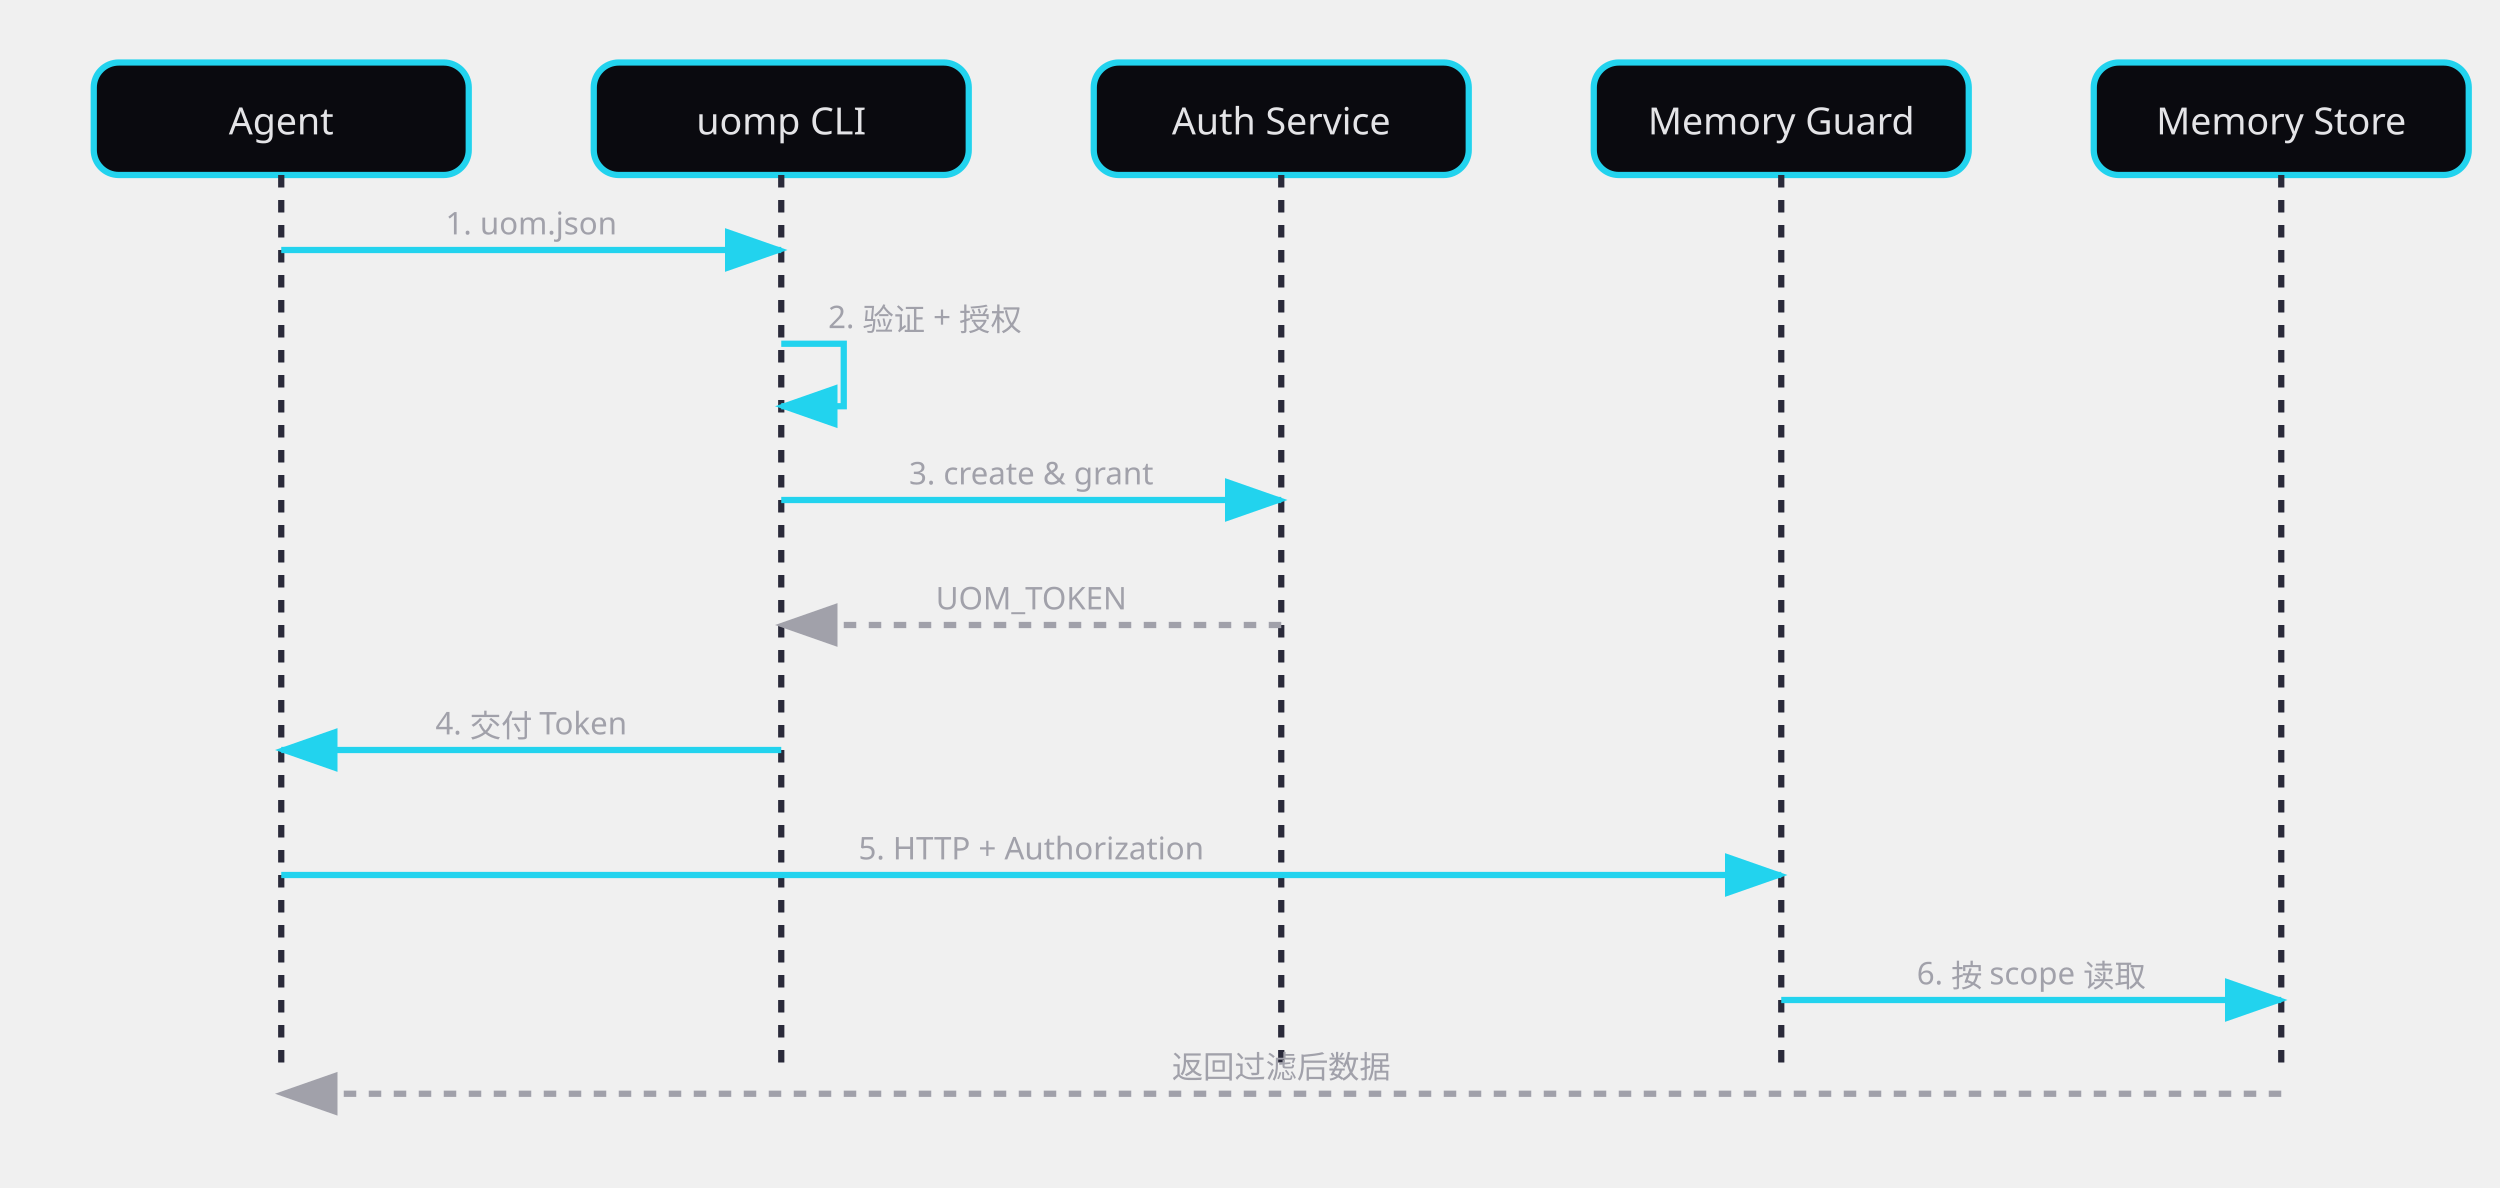
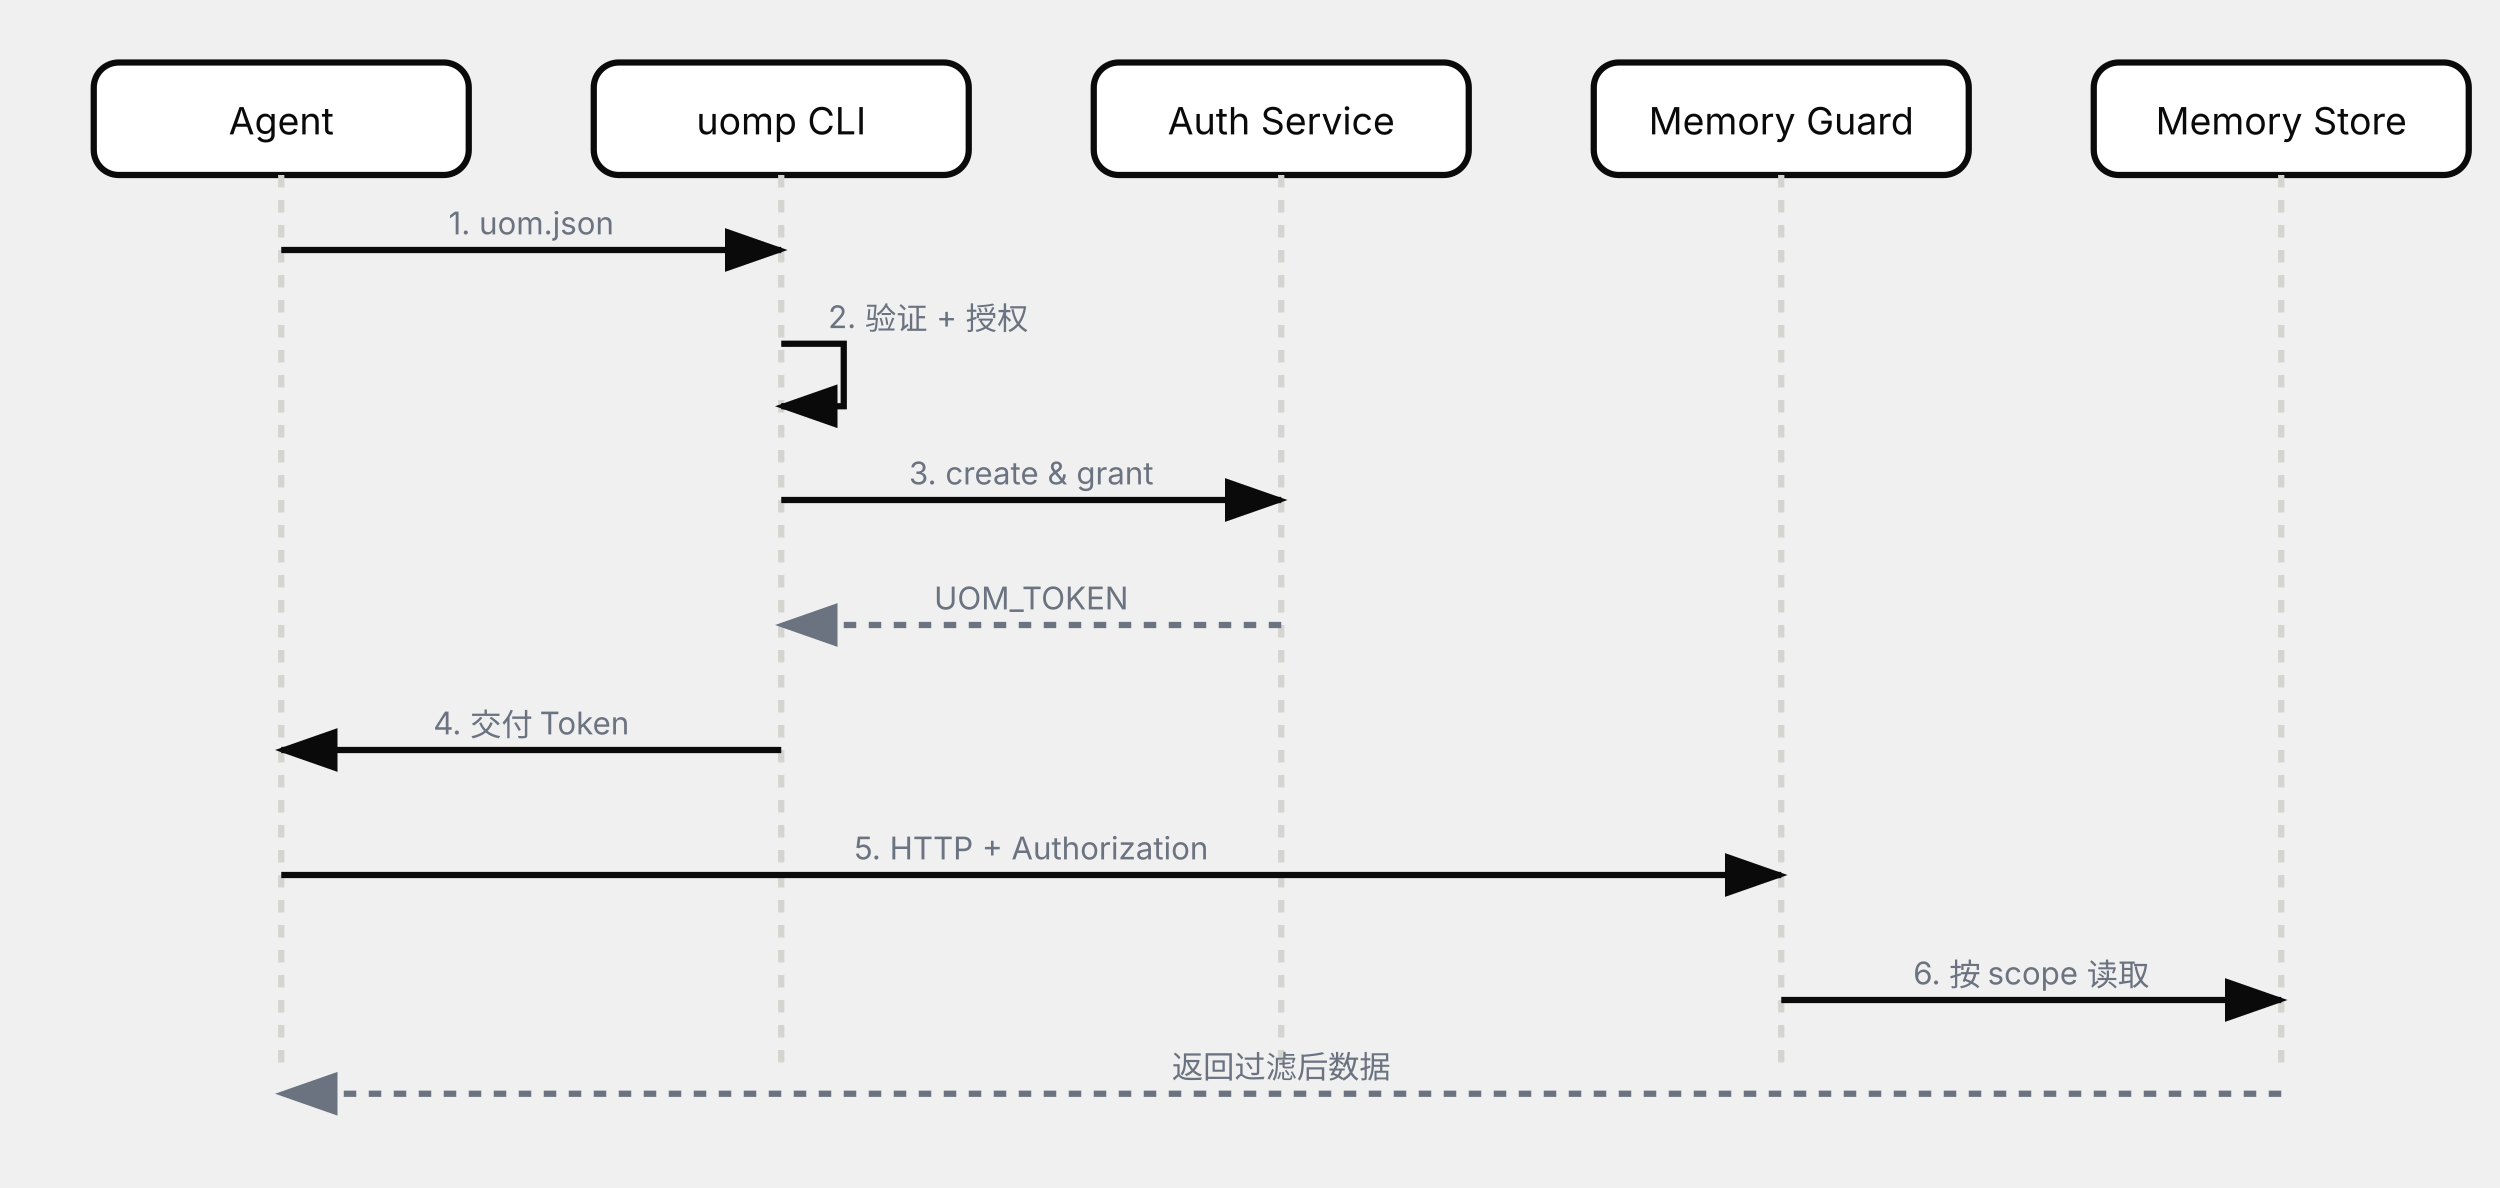
<svg xmlns="http://www.w3.org/2000/svg" viewBox="0 0 800 380" role="img" aria-label="UOMP 标准架构序列图">
  <defs>
    <marker id="seq-arrow-zh" markerWidth="10" markerHeight="7" refX="9" refY="3.5" orient="auto">
-       <polygon points="0 0,10 3.5,0 7" fill="#22d3ee" />
+       <polygon points="0 0,10 3.5,0 7" fill="#0A0A0A" />
    </marker>
    <marker id="seq-return-zh" markerWidth="10" markerHeight="7" refX="9" refY="3.5" orient="auto">
-       <polygon points="0 0,10 3.5,0 7" fill="#a1a1aa" />
+       <polygon points="0 0,10 3.5,0 7" fill="#6B7280" />
    </marker>
  </defs>
-   <rect x="30" y="20" width="120" height="36" rx="8" fill="#0a0a0f" stroke="#22d3ee" stroke-width="2" />
-   <text x="90" y="43" text-anchor="middle" fill="#e4e4e7" font-size="12" font-family="system-ui, sans-serif">Agent</text>
-   <line x1="90" y1="56" x2="90" y2="340" stroke="#2a2a3a" stroke-width="2" stroke-dasharray="4 4" />
-   <rect x="190" y="20" width="120" height="36" rx="8" fill="#0a0a0f" stroke="#22d3ee" stroke-width="2" />
-   <text x="250" y="43" text-anchor="middle" fill="#e4e4e7" font-size="12" font-family="system-ui, sans-serif">uomp CLI</text>
-   <line x1="250" y1="56" x2="250" y2="340" stroke="#2a2a3a" stroke-width="2" stroke-dasharray="4 4" />
-   <rect x="350" y="20" width="120" height="36" rx="8" fill="#0a0a0f" stroke="#22d3ee" stroke-width="2" />
-   <text x="410" y="43" text-anchor="middle" fill="#e4e4e7" font-size="12" font-family="system-ui, sans-serif">Auth Service</text>
-   <line x1="410" y1="56" x2="410" y2="340" stroke="#2a2a3a" stroke-width="2" stroke-dasharray="4 4" />
-   <rect x="510" y="20" width="120" height="36" rx="8" fill="#0a0a0f" stroke="#22d3ee" stroke-width="2" />
-   <text x="570" y="43" text-anchor="middle" fill="#e4e4e7" font-size="12" font-family="system-ui, sans-serif">Memory Guard</text>
-   <line x1="570" y1="56" x2="570" y2="340" stroke="#2a2a3a" stroke-width="2" stroke-dasharray="4 4" />
-   <rect x="670" y="20" width="120" height="36" rx="8" fill="#0a0a0f" stroke="#22d3ee" stroke-width="2" />
-   <text x="730" y="43" text-anchor="middle" fill="#e4e4e7" font-size="12" font-family="system-ui, sans-serif">Memory Store</text>
-   <line x1="730" y1="56" x2="730" y2="340" stroke="#2a2a3a" stroke-width="2" stroke-dasharray="4 4" />
-   <line x1="90" y1="80" x2="250" y2="80" stroke="#22d3ee" stroke-width="2" marker-end="url(#seq-arrow-zh)" />
-   <text x="170" y="75" text-anchor="middle" fill="#a1a1aa" font-size="10" font-family="system-ui, sans-serif">1. uom.json</text>
-   <path d="M250 110 L270 110 L270 130 L250 130" fill="none" stroke="#22d3ee" stroke-width="2" marker-end="url(#seq-arrow-zh)" />
-   <text x="265" y="105" text-anchor="start" fill="#a1a1aa" font-size="10" font-family="system-ui, sans-serif">2. 验证 + 授权</text>
-   <line x1="250" y1="160" x2="410" y2="160" stroke="#22d3ee" stroke-width="2" marker-end="url(#seq-arrow-zh)" />
-   <text x="330" y="155" text-anchor="middle" fill="#a1a1aa" font-size="10" font-family="system-ui, sans-serif">3. create &amp; grant</text>
-   <line x1="410" y1="200" x2="250" y2="200" stroke="#a1a1aa" stroke-width="2" stroke-dasharray="4 4" marker-end="url(#seq-return-zh)" />
-   <text x="330" y="195" text-anchor="middle" fill="#a1a1aa" font-size="10" font-family="system-ui, sans-serif">UOM_TOKEN</text>
-   <line x1="250" y1="240" x2="90" y2="240" stroke="#22d3ee" stroke-width="2" marker-end="url(#seq-arrow-zh)" />
-   <text x="170" y="235" text-anchor="middle" fill="#a1a1aa" font-size="10" font-family="system-ui, sans-serif">4. 交付 Token</text>
-   <line x1="90" y1="280" x2="570" y2="280" stroke="#22d3ee" stroke-width="2" marker-end="url(#seq-arrow-zh)" />
-   <text x="330" y="275" text-anchor="middle" fill="#a1a1aa" font-size="10" font-family="system-ui, sans-serif">5. HTTP + Authorization</text>
-   <line x1="570" y1="320" x2="730" y2="320" stroke="#22d3ee" stroke-width="2" marker-end="url(#seq-arrow-zh)" />
-   <text x="650" y="315" text-anchor="middle" fill="#a1a1aa" font-size="10" font-family="system-ui, sans-serif">6. 按 scope 读取</text>
-   <line x1="730" y1="350" x2="90" y2="350" stroke="#a1a1aa" stroke-width="2" stroke-dasharray="4 4" marker-end="url(#seq-return-zh)" />
-   <text x="410" y="345" text-anchor="middle" fill="#a1a1aa" font-size="10" font-family="system-ui, sans-serif">返回过滤后数据</text>
+   <rect x="30" y="20" width="120" height="36" rx="8" fill="#FFFFFF" stroke="#0A0A0A" stroke-width="2" />
+   <text x="90" y="43" text-anchor="middle" fill="#0A0A0A" font-size="12" font-family="Inter, system-ui, sans-serif">Agent</text>
+   <line x1="90" y1="56" x2="90" y2="340" stroke="#D4D4D0" stroke-width="2" stroke-dasharray="4 4" />
+   <rect x="190" y="20" width="120" height="36" rx="8" fill="#FFFFFF" stroke="#0A0A0A" stroke-width="2" />
+   <text x="250" y="43" text-anchor="middle" fill="#0A0A0A" font-size="12" font-family="Inter, system-ui, sans-serif">uomp CLI</text>
+   <line x1="250" y1="56" x2="250" y2="340" stroke="#D4D4D0" stroke-width="2" stroke-dasharray="4 4" />
+   <rect x="350" y="20" width="120" height="36" rx="8" fill="#FFFFFF" stroke="#0A0A0A" stroke-width="2" />
+   <text x="410" y="43" text-anchor="middle" fill="#0A0A0A" font-size="12" font-family="Inter, system-ui, sans-serif">Auth Service</text>
+   <line x1="410" y1="56" x2="410" y2="340" stroke="#D4D4D0" stroke-width="2" stroke-dasharray="4 4" />
+   <rect x="510" y="20" width="120" height="36" rx="8" fill="#FFFFFF" stroke="#0A0A0A" stroke-width="2" />
+   <text x="570" y="43" text-anchor="middle" fill="#0A0A0A" font-size="12" font-family="Inter, system-ui, sans-serif">Memory Guard</text>
+   <line x1="570" y1="56" x2="570" y2="340" stroke="#D4D4D0" stroke-width="2" stroke-dasharray="4 4" />
+   <rect x="670" y="20" width="120" height="36" rx="8" fill="#FFFFFF" stroke="#0A0A0A" stroke-width="2" />
+   <text x="730" y="43" text-anchor="middle" fill="#0A0A0A" font-size="12" font-family="Inter, system-ui, sans-serif">Memory Store</text>
+   <line x1="730" y1="56" x2="730" y2="340" stroke="#D4D4D0" stroke-width="2" stroke-dasharray="4 4" />
+   <line x1="90" y1="80" x2="250" y2="80" stroke="#0A0A0A" stroke-width="2" marker-end="url(#seq-arrow-zh)" />
+   <text x="170" y="75" text-anchor="middle" fill="#6B7280" font-size="10" font-family="Inter, system-ui, sans-serif">1. uom.json</text>
+   <path d="M250 110 L270 110 L270 130 L250 130" fill="none" stroke="#0A0A0A" stroke-width="2" marker-end="url(#seq-arrow-zh)" />
+   <text x="265" y="105" text-anchor="start" fill="#6B7280" font-size="10" font-family="Inter, system-ui, sans-serif">2. 验证 + 授权</text>
+   <line x1="250" y1="160" x2="410" y2="160" stroke="#0A0A0A" stroke-width="2" marker-end="url(#seq-arrow-zh)" />
+   <text x="330" y="155" text-anchor="middle" fill="#6B7280" font-size="10" font-family="Inter, system-ui, sans-serif">3. create &amp; grant</text>
+   <line x1="410" y1="200" x2="250" y2="200" stroke="#6B7280" stroke-width="2" stroke-dasharray="4 4" marker-end="url(#seq-return-zh)" />
+   <text x="330" y="195" text-anchor="middle" fill="#6B7280" font-size="10" font-family="Inter, system-ui, sans-serif">UOM_TOKEN</text>
+   <line x1="250" y1="240" x2="90" y2="240" stroke="#0A0A0A" stroke-width="2" marker-end="url(#seq-arrow-zh)" />
+   <text x="170" y="235" text-anchor="middle" fill="#6B7280" font-size="10" font-family="Inter, system-ui, sans-serif">4. 交付 Token</text>
+   <line x1="90" y1="280" x2="570" y2="280" stroke="#0A0A0A" stroke-width="2" marker-end="url(#seq-arrow-zh)" />
+   <text x="330" y="275" text-anchor="middle" fill="#6B7280" font-size="10" font-family="Inter, system-ui, sans-serif">5. HTTP + Authorization</text>
+   <line x1="570" y1="320" x2="730" y2="320" stroke="#0A0A0A" stroke-width="2" marker-end="url(#seq-arrow-zh)" />
+   <text x="650" y="315" text-anchor="middle" fill="#6B7280" font-size="10" font-family="Inter, system-ui, sans-serif">6. 按 scope 读取</text>
+   <line x1="730" y1="350" x2="90" y2="350" stroke="#6B7280" stroke-width="2" stroke-dasharray="4 4" marker-end="url(#seq-return-zh)" />
+   <text x="410" y="345" text-anchor="middle" fill="#6B7280" font-size="10" font-family="Inter, system-ui, sans-serif">返回过滤后数据</text>
</svg>
